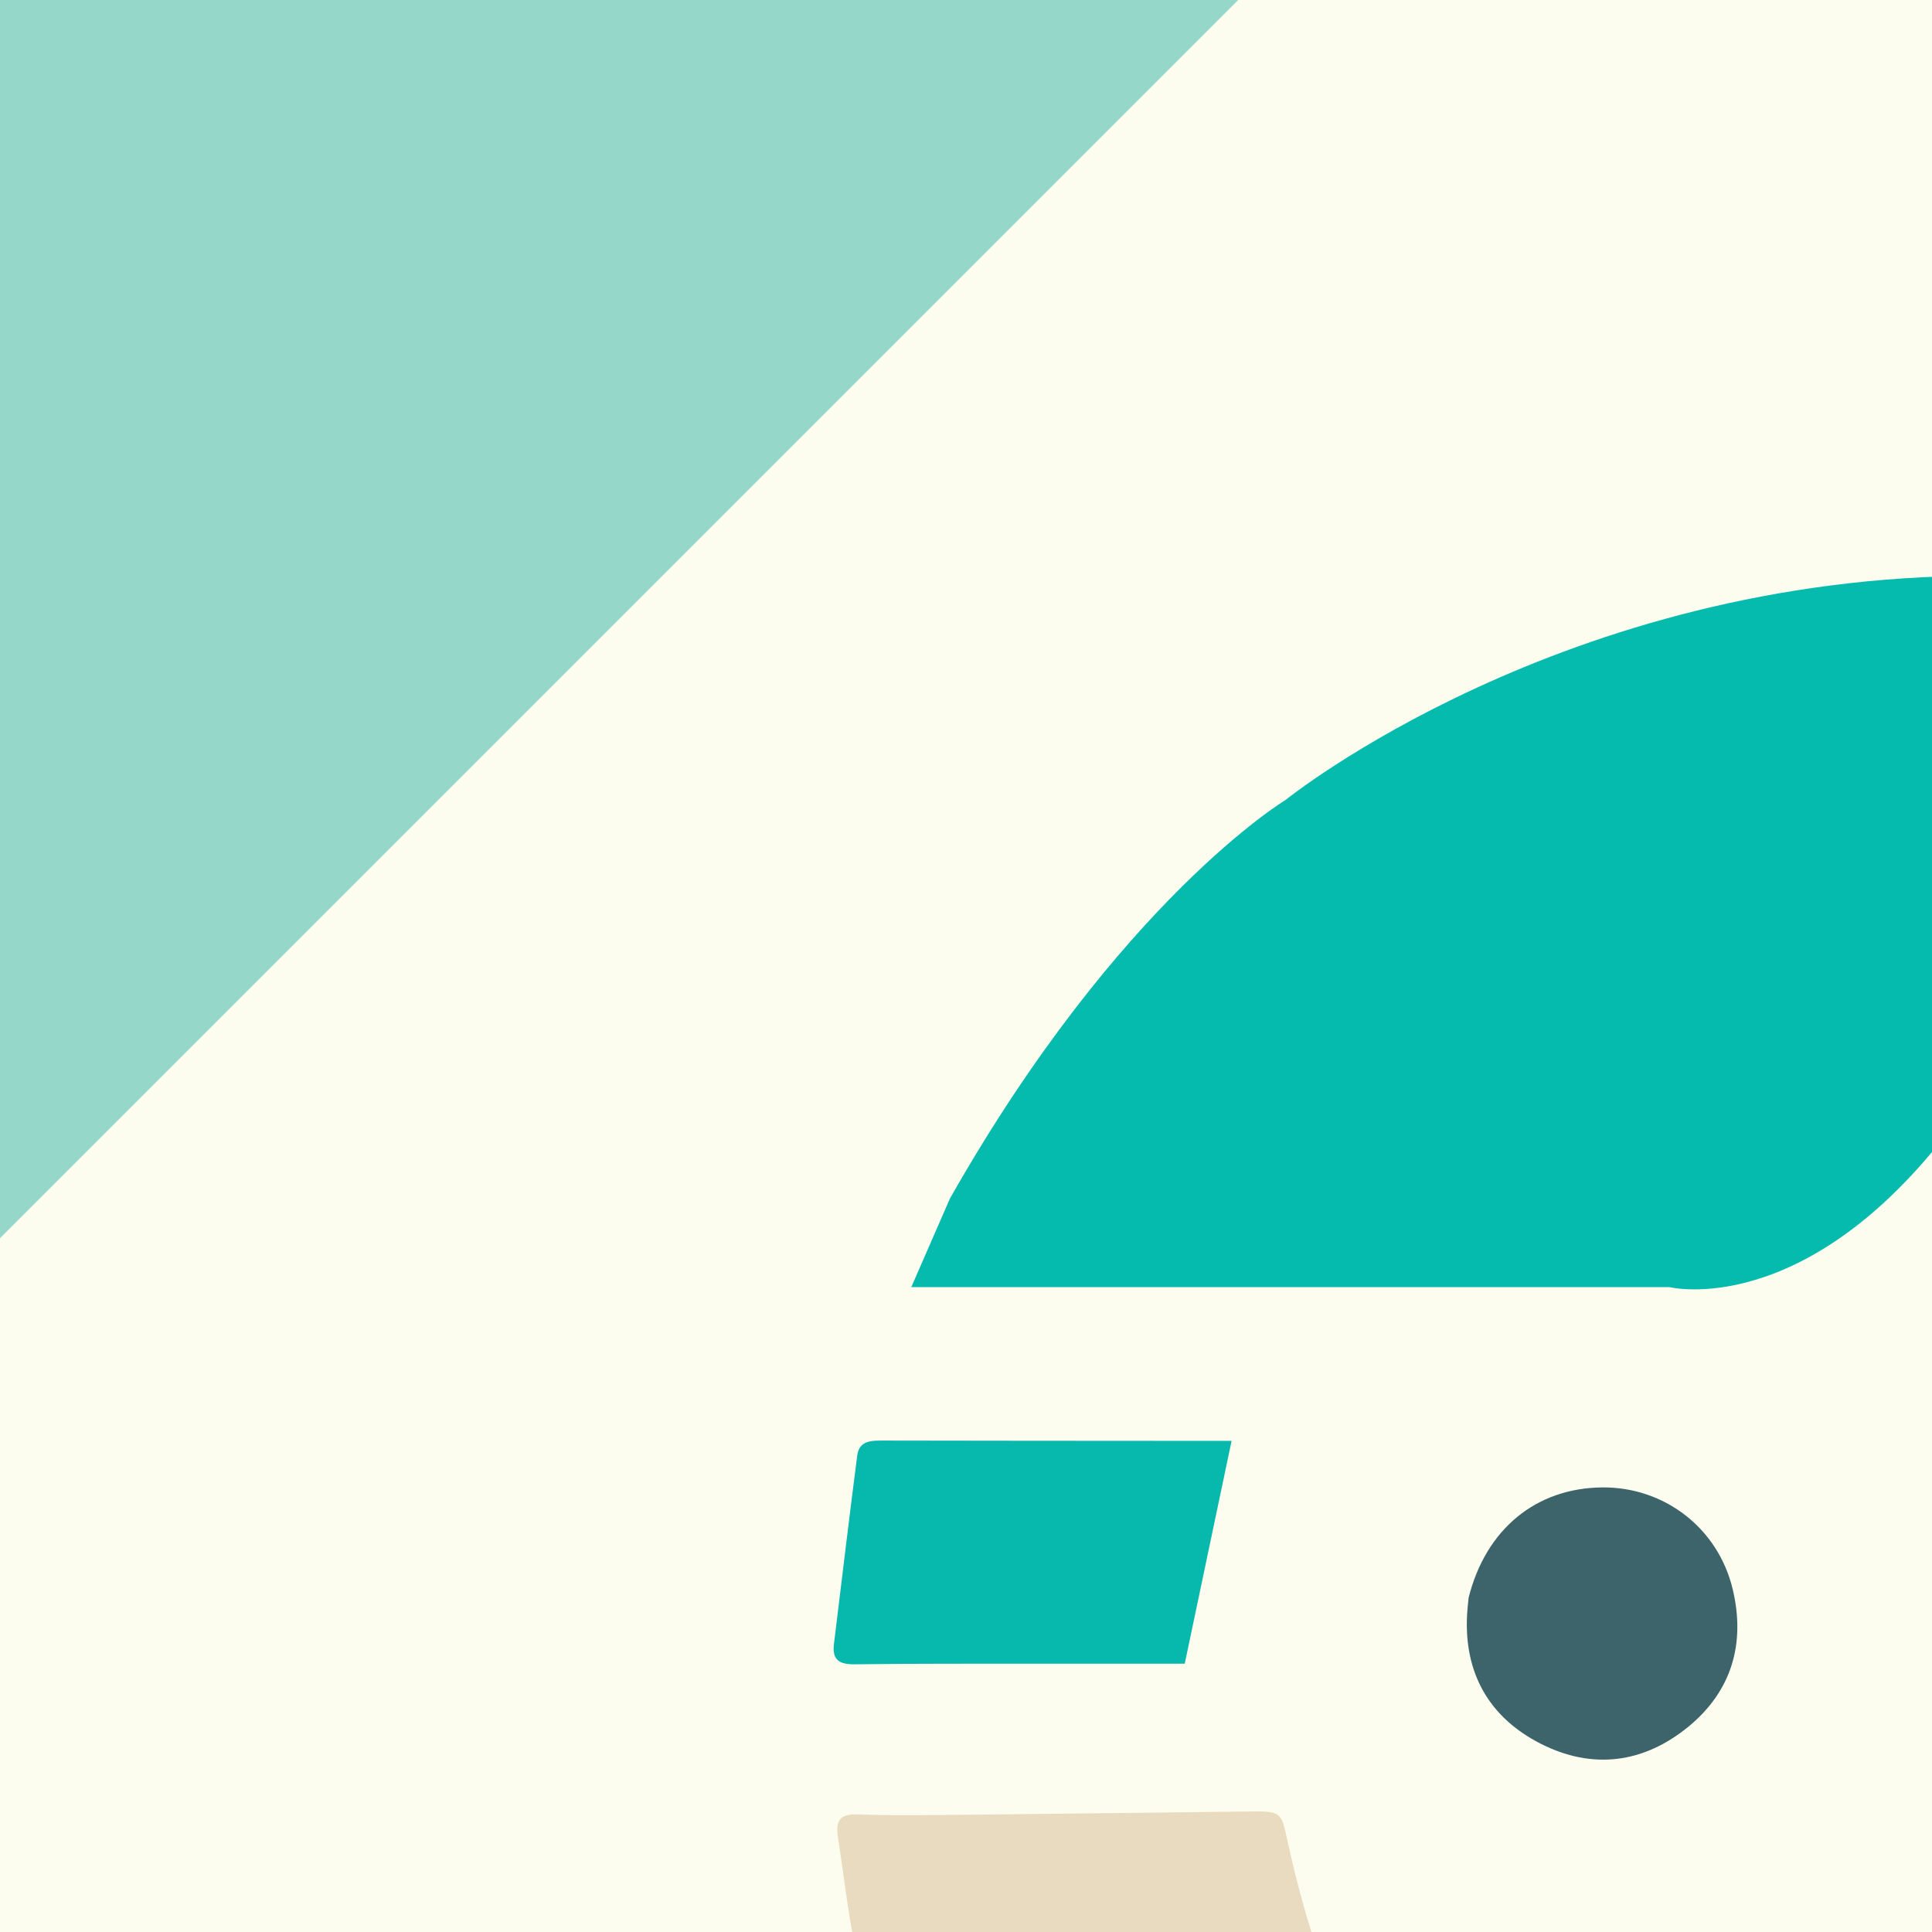
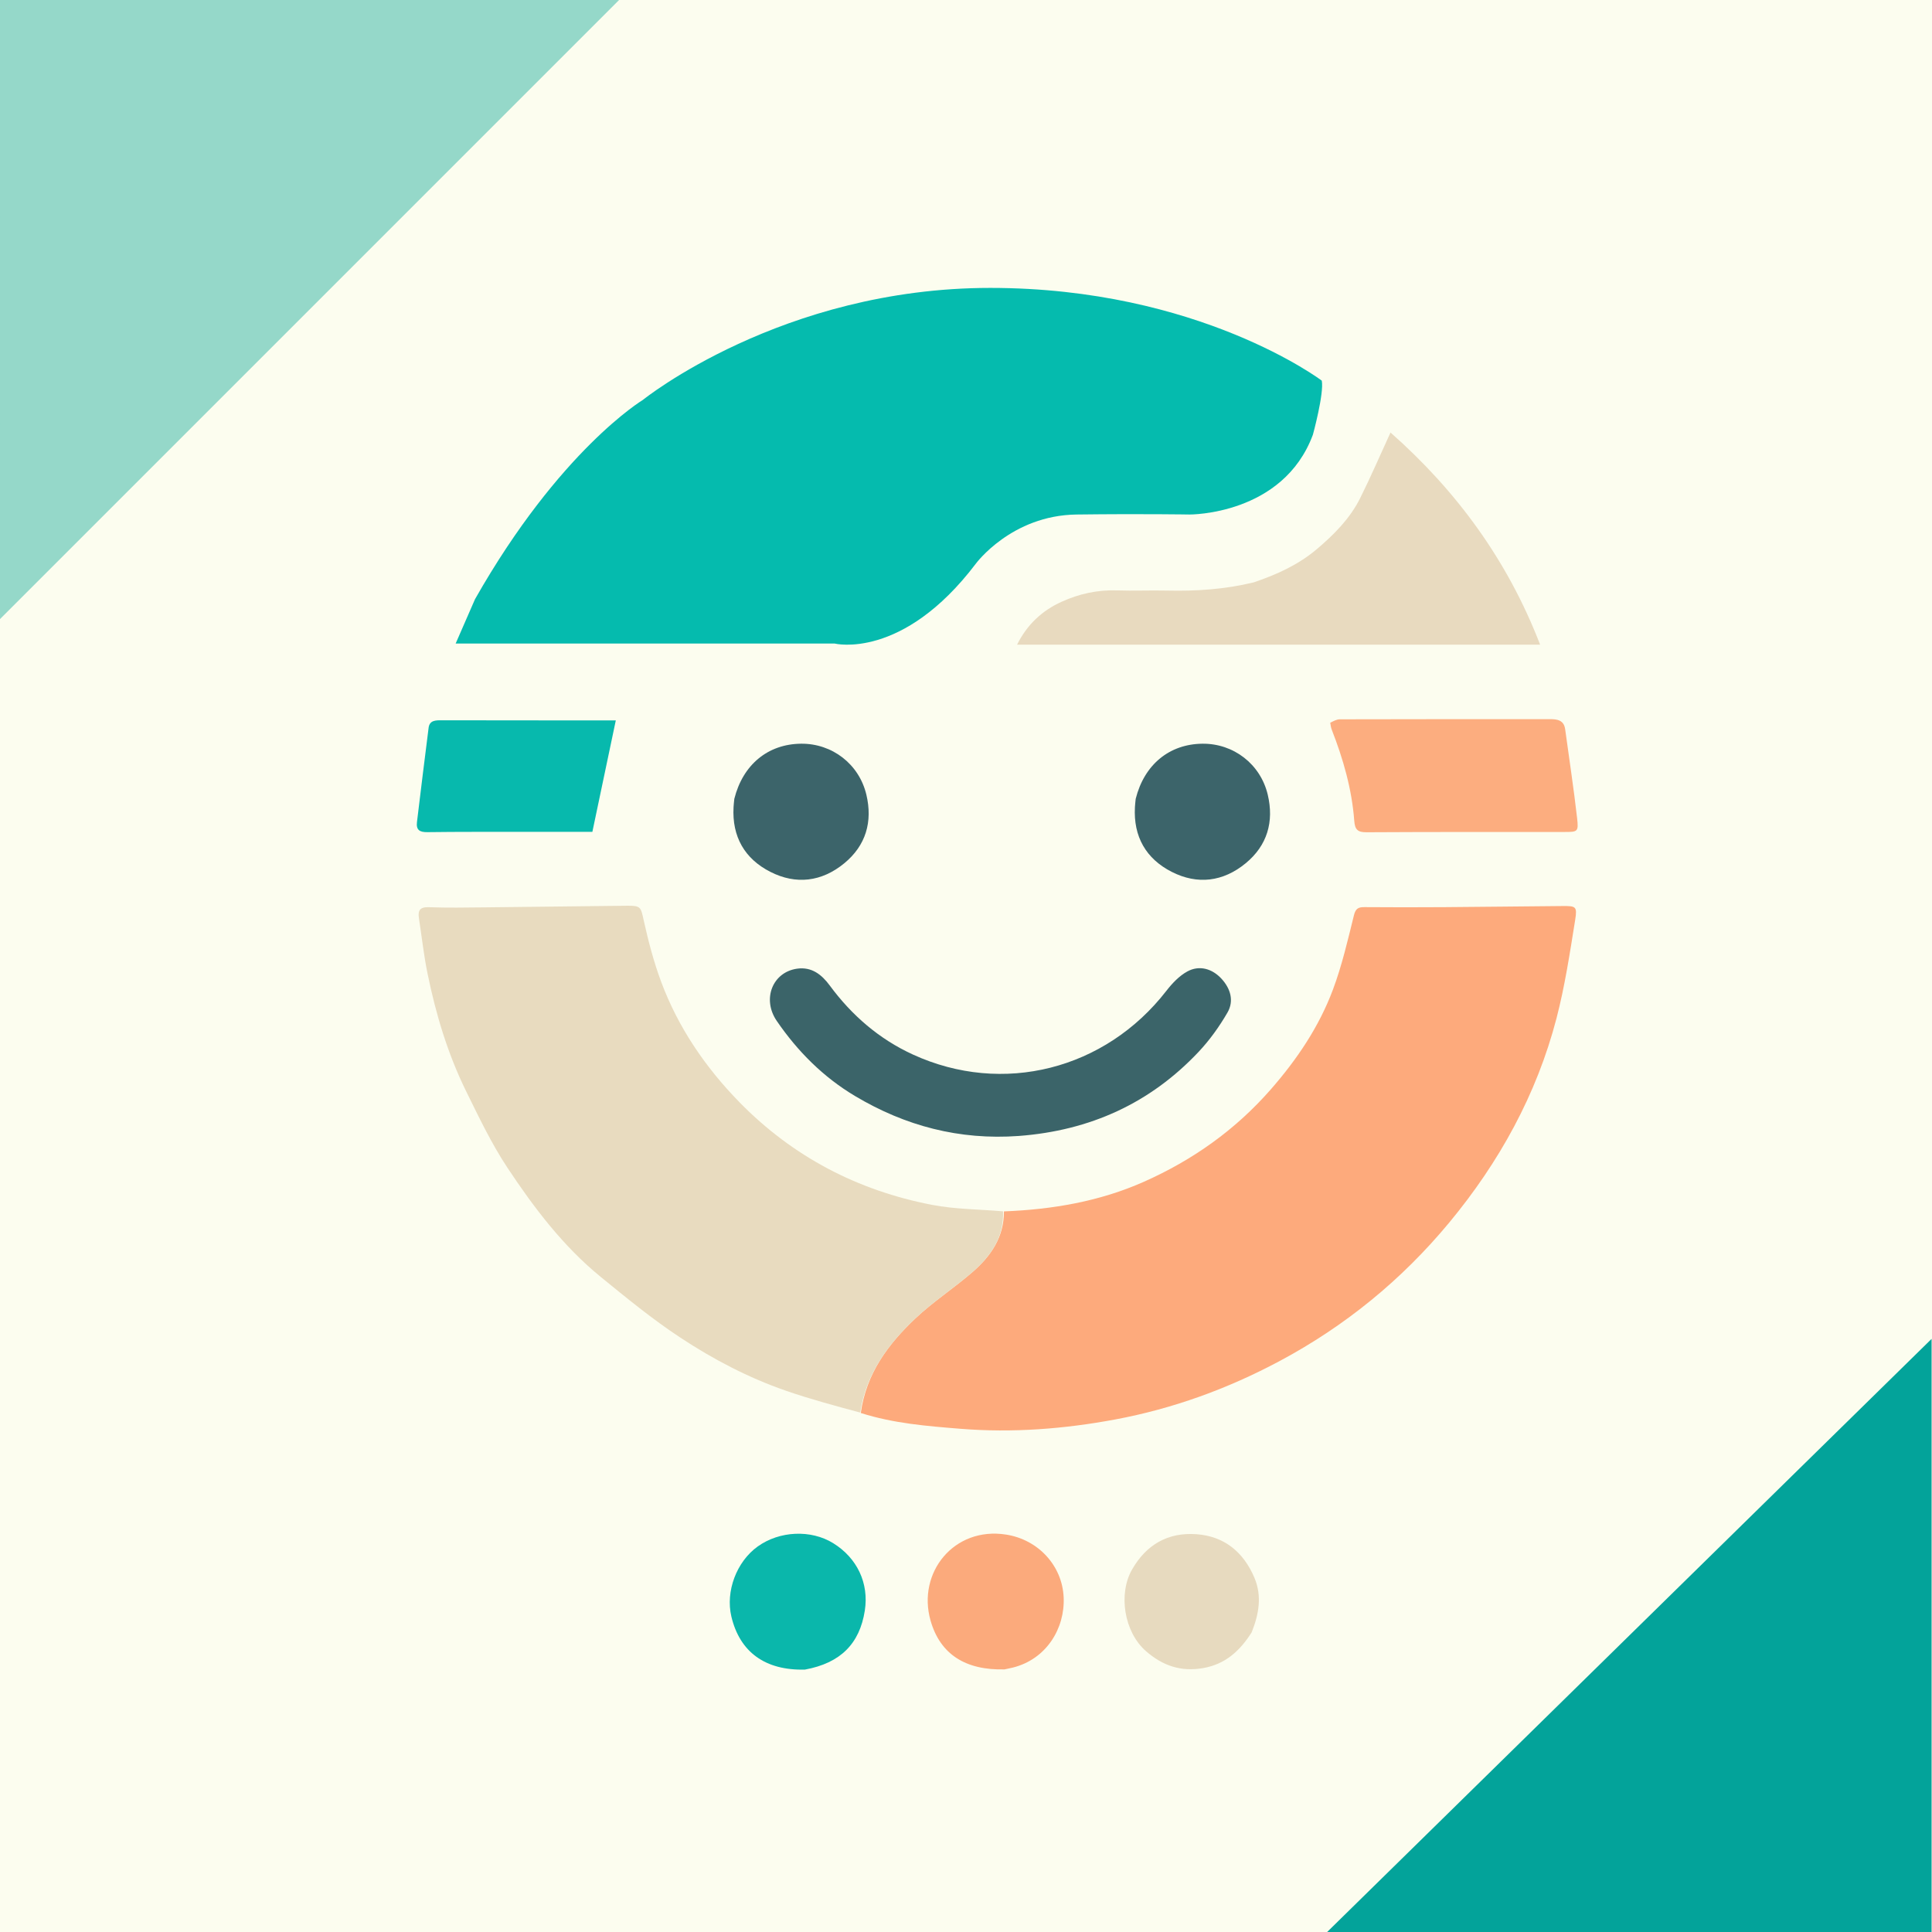
- <svg xmlns="http://www.w3.org/2000/svg" version="1.1" width="512" viewBox="0 0 512 512" enable-background="new 0 0 512 512" xml:space="preserve" height="512">
+ <svg xmlns="http://www.w3.org/2000/svg" version="1.1" width="1024" viewBox="0 0 1024 1024" enable-background="new 0 0 512 512" xml:space="preserve" height="1024">
  <defs id="defs1563" />
-   <rect style="fill:#fcfdef;fill-opacity:1;fill-rule:evenodd;paint-order:markers stroke fill" width="512" height="512" x="0" y="0" />
+   <rect style="fill:#fcfdef;fill-opacity:1;fill-rule:evenodd;paint-order:markers stroke fill" width="1024" height="1024" x="0" y="0" />
  <path fill="#fdaa7c" opacity="1" stroke="none" d="m 532.1,642.061 c 25.619,-1.001 50.618,-5.231 74.169,-15.691 25.84,-11.477 48.443,-27.459 67.217,-48.902 13.959,-15.944 25.638,-33.263 33.029,-53.04 4.744,-12.694 7.818,-26.044 11.08,-39.239 0.907,-3.668 2.326,-4.419 5.612,-4.393 14.133,0.11 28.267,0.109 42.4,0.014 20.816,-0.141 41.63,-0.423 62.446,-0.588 7.169,-0.057 7.977,0.159 6.831,7.291 -2.813,17.513 -5.463,35.15 -9.928,52.282 -10.529,40.397 -30.361,76.265 -56.897,108.274 -25.104,30.281 -55.146,54.808 -89.927,73.371 -27.484,14.668 -56.506,25.215 -87.103,30.913 -27.035,5.035 -54.327,7.153 -81.902,4.936 -17.74,-1.426 -35.423,-2.818 -52.887,-8.371 2.862,-20.999 14.553,-36.53 28.872,-50.075 9.473,-8.961 20.596,-16.151 30.457,-24.736 9.607,-8.364 16.621,-18.481 16.533,-32.046 z" />
  <path fill="#e8dbbf" opacity="1" stroke="none" d="m 531.631,642.027 c 0.558,13.6 -6.456,23.716 -16.064,32.08 -9.861,8.585 -20.984,15.774 -30.457,24.736 -14.319,13.545 -26.01,29.076 -29.172,49.852 -13.193,-3.555 -26.491,-7.118 -39.468,-11.611 -19.843,-6.87 -38.451,-16.635 -55.891,-28.129 -14.748,-9.719 -28.515,-21.006 -42.224,-32.201 -19.88,-16.234 -35.307,-36.569 -49.35,-57.747 -8.483,-12.794 -15.165,-26.849 -21.971,-40.675 -9.719,-19.742 -16.009,-40.733 -20.415,-62.241 -1.99,-9.714 -3.073,-19.615 -4.576,-29.429 -0.628,-4.102 0.512,-6.002 5.254,-5.824 9.752,0.367 19.528,0.183 29.293,0.086 25.3,-0.253 50.599,-0.605 75.899,-0.868 7.21,-0.075 7.155,0.805 8.698,7.761 2.436,10.98 5.302,21.968 9.219,32.494 9.042,24.297 23.478,45.428 41.489,63.852 28.207,28.856 62.621,46.848 102.162,54.449 12.137,2.333 24.725,2.321 37.575,3.416 z" id="path1068" />
  <path fill="#e8dabf" opacity="1" stroke="none" d="m 664.429,308.688 c 12.437,-4.196 23.882,-9.442 33.667,-17.758 9.051,-7.693 17.421,-16.104 22.783,-26.828 5.578,-11.157 10.504,-22.639 16.119,-34.859 34.777,30.698 61.993,67.522 79.292,112.443 -92.813,0 -184.694,0 -277.223,0 5.338,-10.658 13.18,-17.975 23.514,-22.694 9.353,-4.271 19.126,-6.417 29.5,-6.067 8.823,0.297 17.668,-0.117 26.497,0.091 15.332,0.361 30.514,-0.62 45.853,-4.327 z" />
  <path fill="#3b6469" opacity="1" stroke="none" d="m 540.029,602.078 c -31.543,2.292 -60.213,-5.284 -86.826,-21.15 -16.884,-10.066 -30.475,-23.706 -41.5,-39.806 -7.952,-11.612 -2.206,-25.904 10.821,-27.711 7.615,-1.056 12.941,3.063 17.241,8.894 11.678,15.835 26.164,28.398 44.096,36.619 47.628,21.837 101.954,8.014 134.353,-33.778 3.063,-3.951 6.797,-7.901 11.095,-10.251 6.333,-3.462 13.154,-1.521 18.1,3.848 4.834,5.247 6.74,11.779 3.172,17.938 -4.294,7.412 -9.415,14.573 -15.282,20.805 -25.667,27.262 -57.547,41.741 -95.272,44.59 z" />
-   <path fill="#fcad7f" opacity="1" troke="none" d="m 705.052,383.082 c 1.75,-0.901 3.412,-1.823 5.076,-1.828 37.117,-0.094 74.235,-0.091 111.352,-0.091 3.849,-3e-5 7.425,0.465 8.09,5.36 2.141,15.756 4.564,31.479 6.347,47.275 0.801,7.099 0.229,7.164 -6.751,7.167 -34.954,0.017 -69.908,-0.051 -104.861,0.15 -4.739,0.027 -6.166,-1.386 -6.523,-6.118 -1.258,-16.68 -5.828,-32.626 -11.894,-48.166 -0.418,-1.071 -0.62,-2.227 -0.836,-3.75 z" />
+   <path fill="#fcad7f" opacity="1" stroke="none" d="m 705.052,383.082 c 1.75,-0.901 3.412,-1.823 5.076,-1.828 37.117,-0.094 74.235,-0.091 111.352,-0.091 3.849,-3e-5 7.425,0.465 8.09,5.36 2.141,15.756 4.564,31.479 6.347,47.275 0.801,7.099 0.229,7.164 -6.751,7.167 -34.954,0.017 -69.908,-0.051 -104.861,0.15 -4.739,0.027 -6.166,-1.386 -6.523,-6.118 -1.258,-16.68 -5.828,-32.626 -11.894,-48.166 -0.418,-1.071 -0.62,-2.227 -0.836,-3.75 z" />
  <path fill="#07b9ad" opacity="1" stroke="none" d="m 277,440.892 c -17.162,0.029 -33.826,-0.056 -50.486,0.166 -4.088,0.054 -6.025,-1.153 -5.513,-5.345 2.036,-16.66 4.027,-33.325 6.17,-49.971 0.516,-4.007 3.746,-3.984 6.888,-3.977 24.327,0.051 48.654,0.055 72.981,0.072 6.465,0.004 12.929,6.4e-4 19.346,6.4e-4 -4.142,19.7 -8.173,38.876 -12.416,59.055 -11.25,0 -23.86,0 -36.97,9.7e-4 z" />
  <path fill="#0ab7ab" opacity="1" stroke="none" d="m 426.647,884.915 c -21.057,0.571 -34.561,-9.291 -39.007,-28.124 -3.156,-13.369 2.737,-29.057 13.94,-37.109 11.584,-8.325 28.247,-9.058 40.04,-1.761 12.723,7.872 18.998,21.232 16.757,35.676 -2.739,17.66 -12.952,27.874 -31.73,31.318 z" />
  <path fill="#fbaa7c" opacity="1" stroke="none" d="m 532.467,884.807 c -20.672,0.543 -34.155,-7.953 -39.253,-25.861 -7.216,-25.349 12.363,-49.912 40.028,-45.588 17.033,2.662 29.746,16.417 30.518,33.224 0.758,16.485 -9.144,32.849 -26.968,37.278 -1.29,0.32 -2.592,0.594 -4.325,0.947 z" />
  <path fill="#3c646a" opacity="1" stroke="none" d="m 389.202,423.404 c 4.573,-18.213 17.894,-29.069 35.419,-29.224 16.385,-0.146 30.711,10.734 34.577,27.039 3.385,14.276 -0.226,26.899 -11.732,36.352 -11.908,9.782 -25.524,11.477 -39.178,4.524 -13.63,-6.94 -20.357,-18.68 -19.491,-34.295 0.074,-1.329 0.223,-2.654 0.405,-4.397 z" />
  <path fill="#3c646a" opacity="1" stroke="none" d="m 601.941,423.405 c 4.573,-18.213 17.894,-29.069 35.419,-29.224 16.385,-0.146 30.711,10.734 34.577,27.039 3.385,14.276 -0.226,26.899 -11.732,36.352 -11.908,9.782 -25.524,11.477 -39.178,4.524 -13.63,-6.94 -20.357,-18.68 -19.491,-34.295 0.074,-1.329 0.223,-2.654 0.405,-4.397 z" />
  <path fill="#e7dabf" opacity="1" stroke="none" d="m 663.398,865.194 c -6.276,9.93 -14.116,16.96 -25.852,18.957 -11.612,1.976 -21.192,-1.221 -30.091,-8.943 -11.73,-10.179 -14.805,-30.402 -7.48,-43.258 7.586,-13.313 19.069,-19.853 34.094,-18.794 14.872,1.048 25.092,9.547 30.825,23.161 4.047,9.61 2.377,19.175 -1.497,28.876 z" />
  <path style="fill:#95d8c9;fill-opacity:1;fill-rule:evenodd;stroke:#95d8c9;stroke-opacity:1;paint-order:markers stroke fill" d="M 0,327.416 327.416,0 H 0.427 Z" />
  <path style="fill:#03a39a;fill-opacity:1;fill-rule:evenodd;stroke:#03a39a;stroke-opacity:1;paint-order:markers stroke fill" d="M 703.988,1024.138 1023.283,710.827 v 313.738 z" />
  <path style="fill:#05bbae;fill-opacity:1;fill-rule:evenodd;paint-order:markers stroke fill" d="m 241.502,341.094 h 200.895 c 0,0 35.905,8.976 74.801,-42.316 0,0 18.807,-25.646 53.43,-26.074 34.622,-0.427 59.841,0 59.841,0 0,0 49.583,0.427 65.398,-42.316 0,0 5.984,-21.799 4.702,-28.638 0,0 -64.97,-49.155 -175.676,-49.155 -110.706,0 -184.225,59.414 -184.225,59.414 0,0 -44.026,26.501 -88.907,105.577 z" />
</svg>
